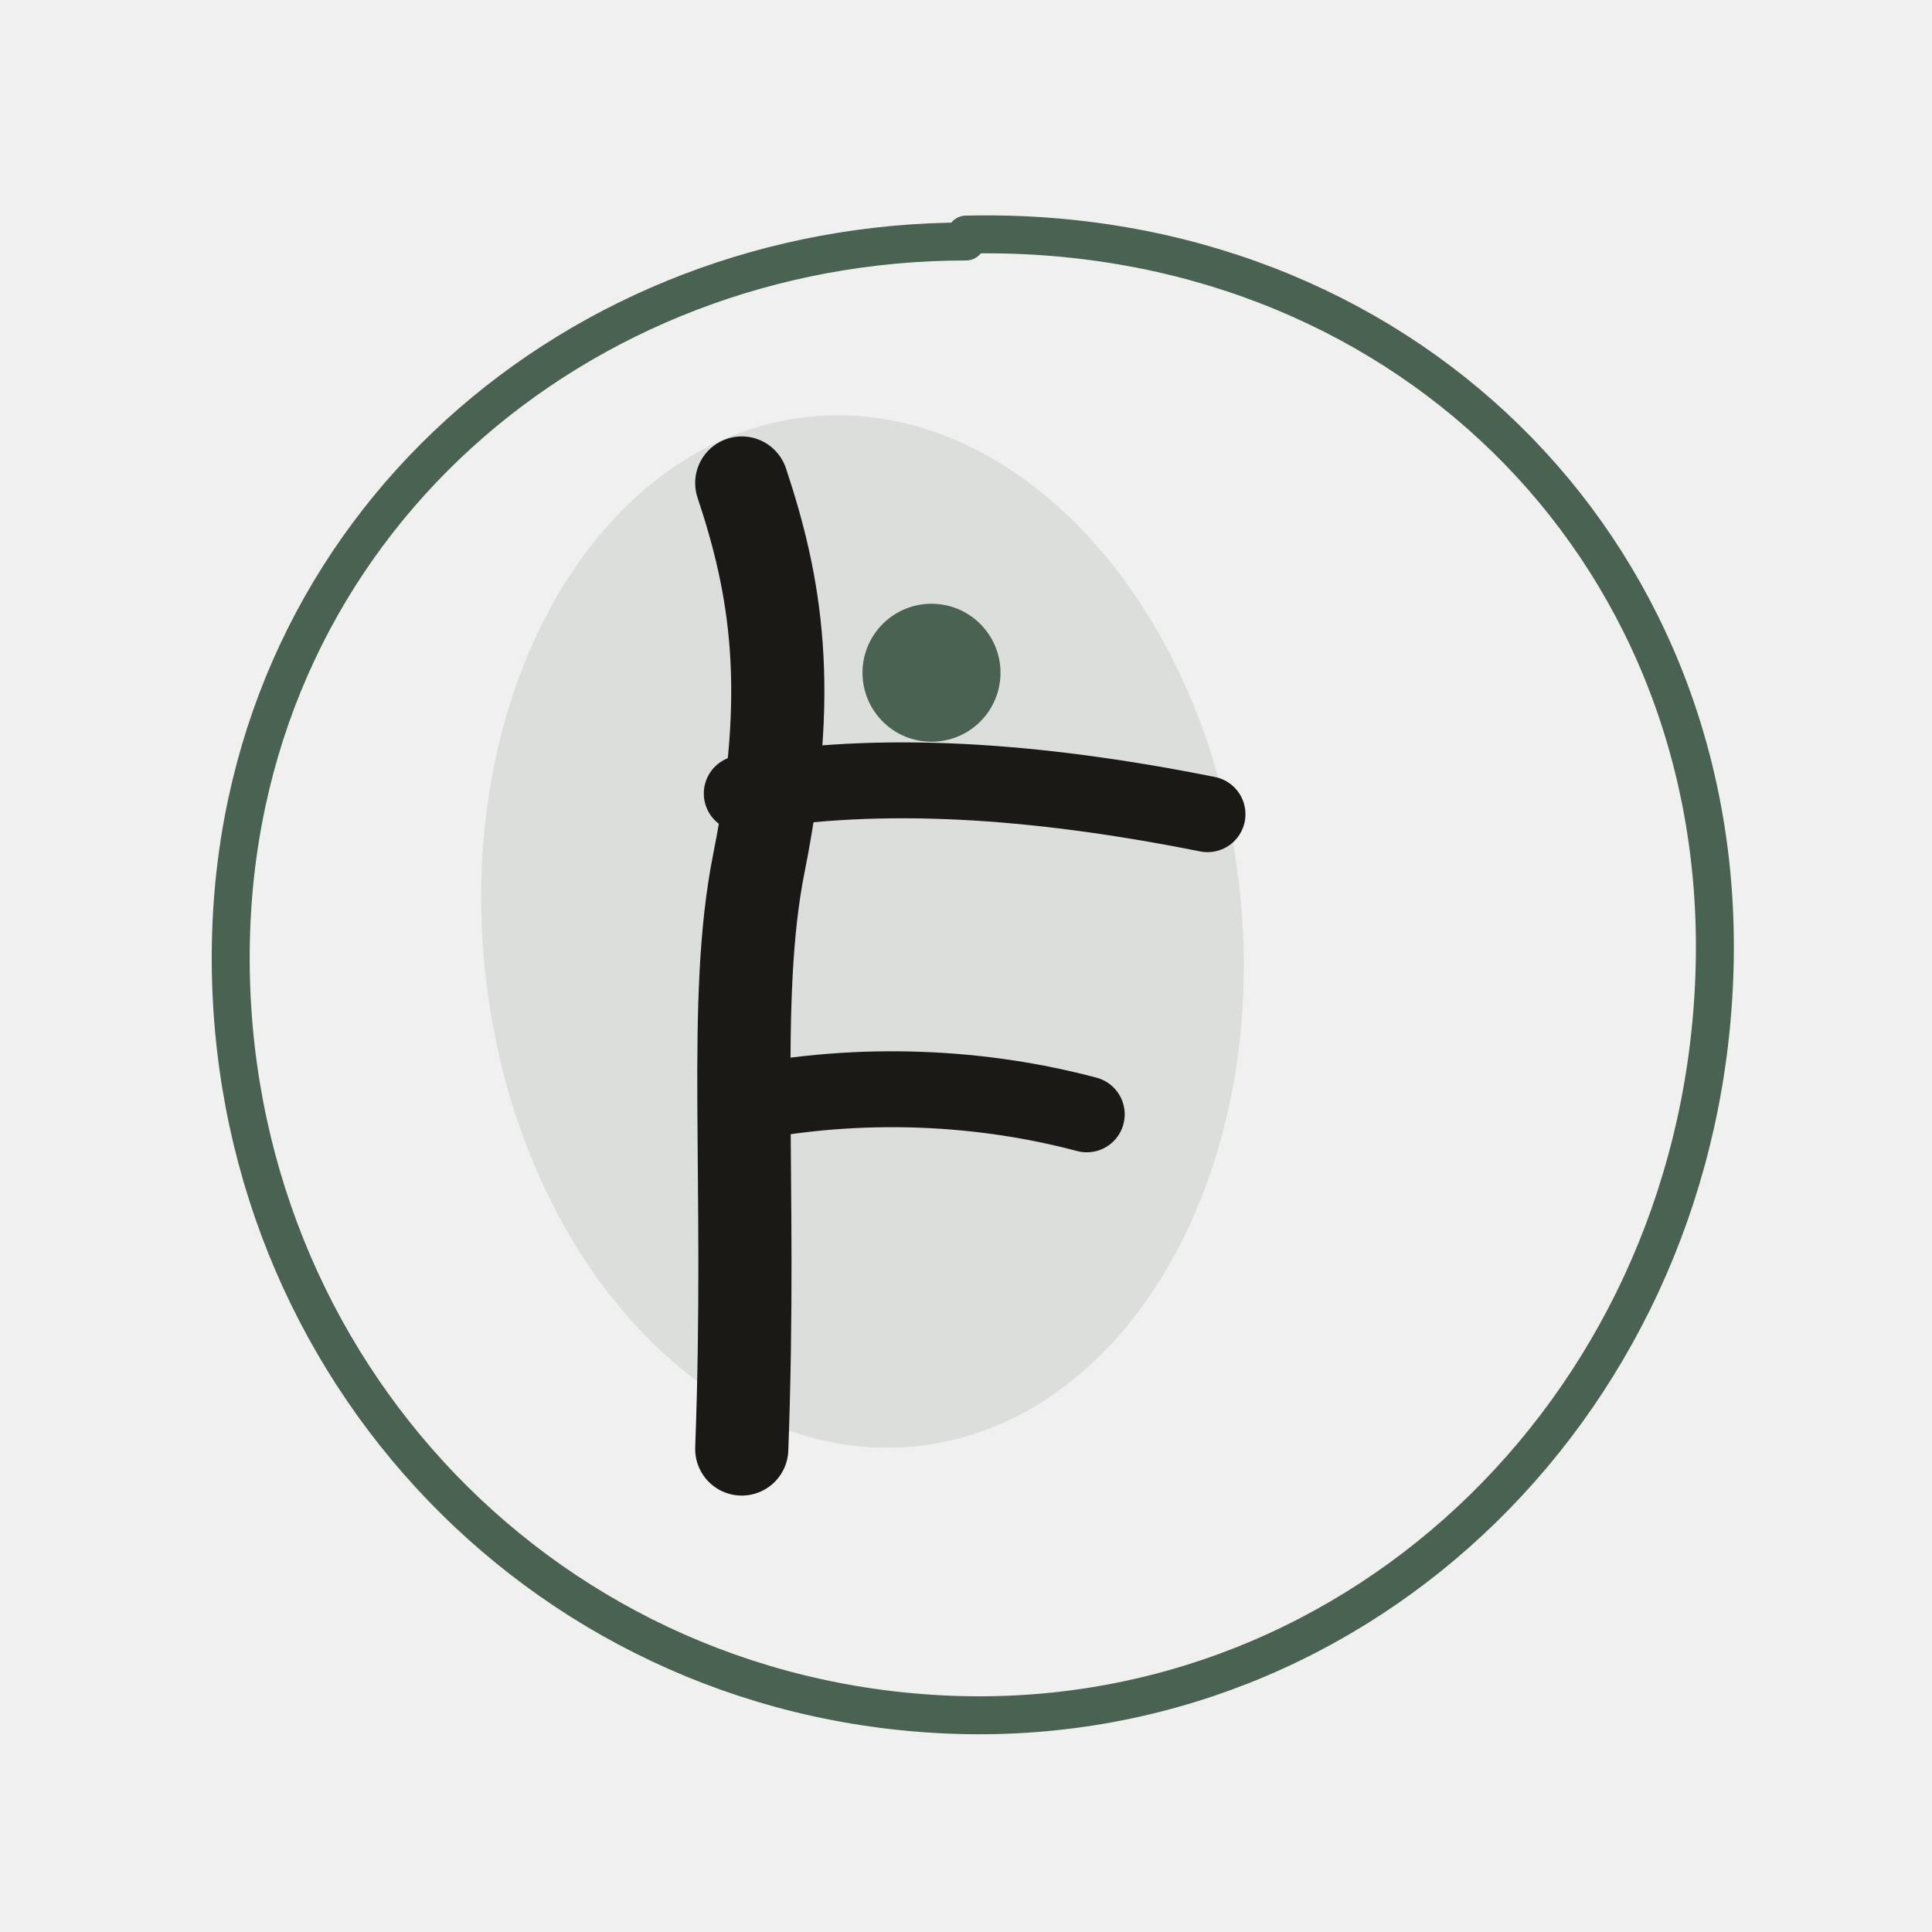
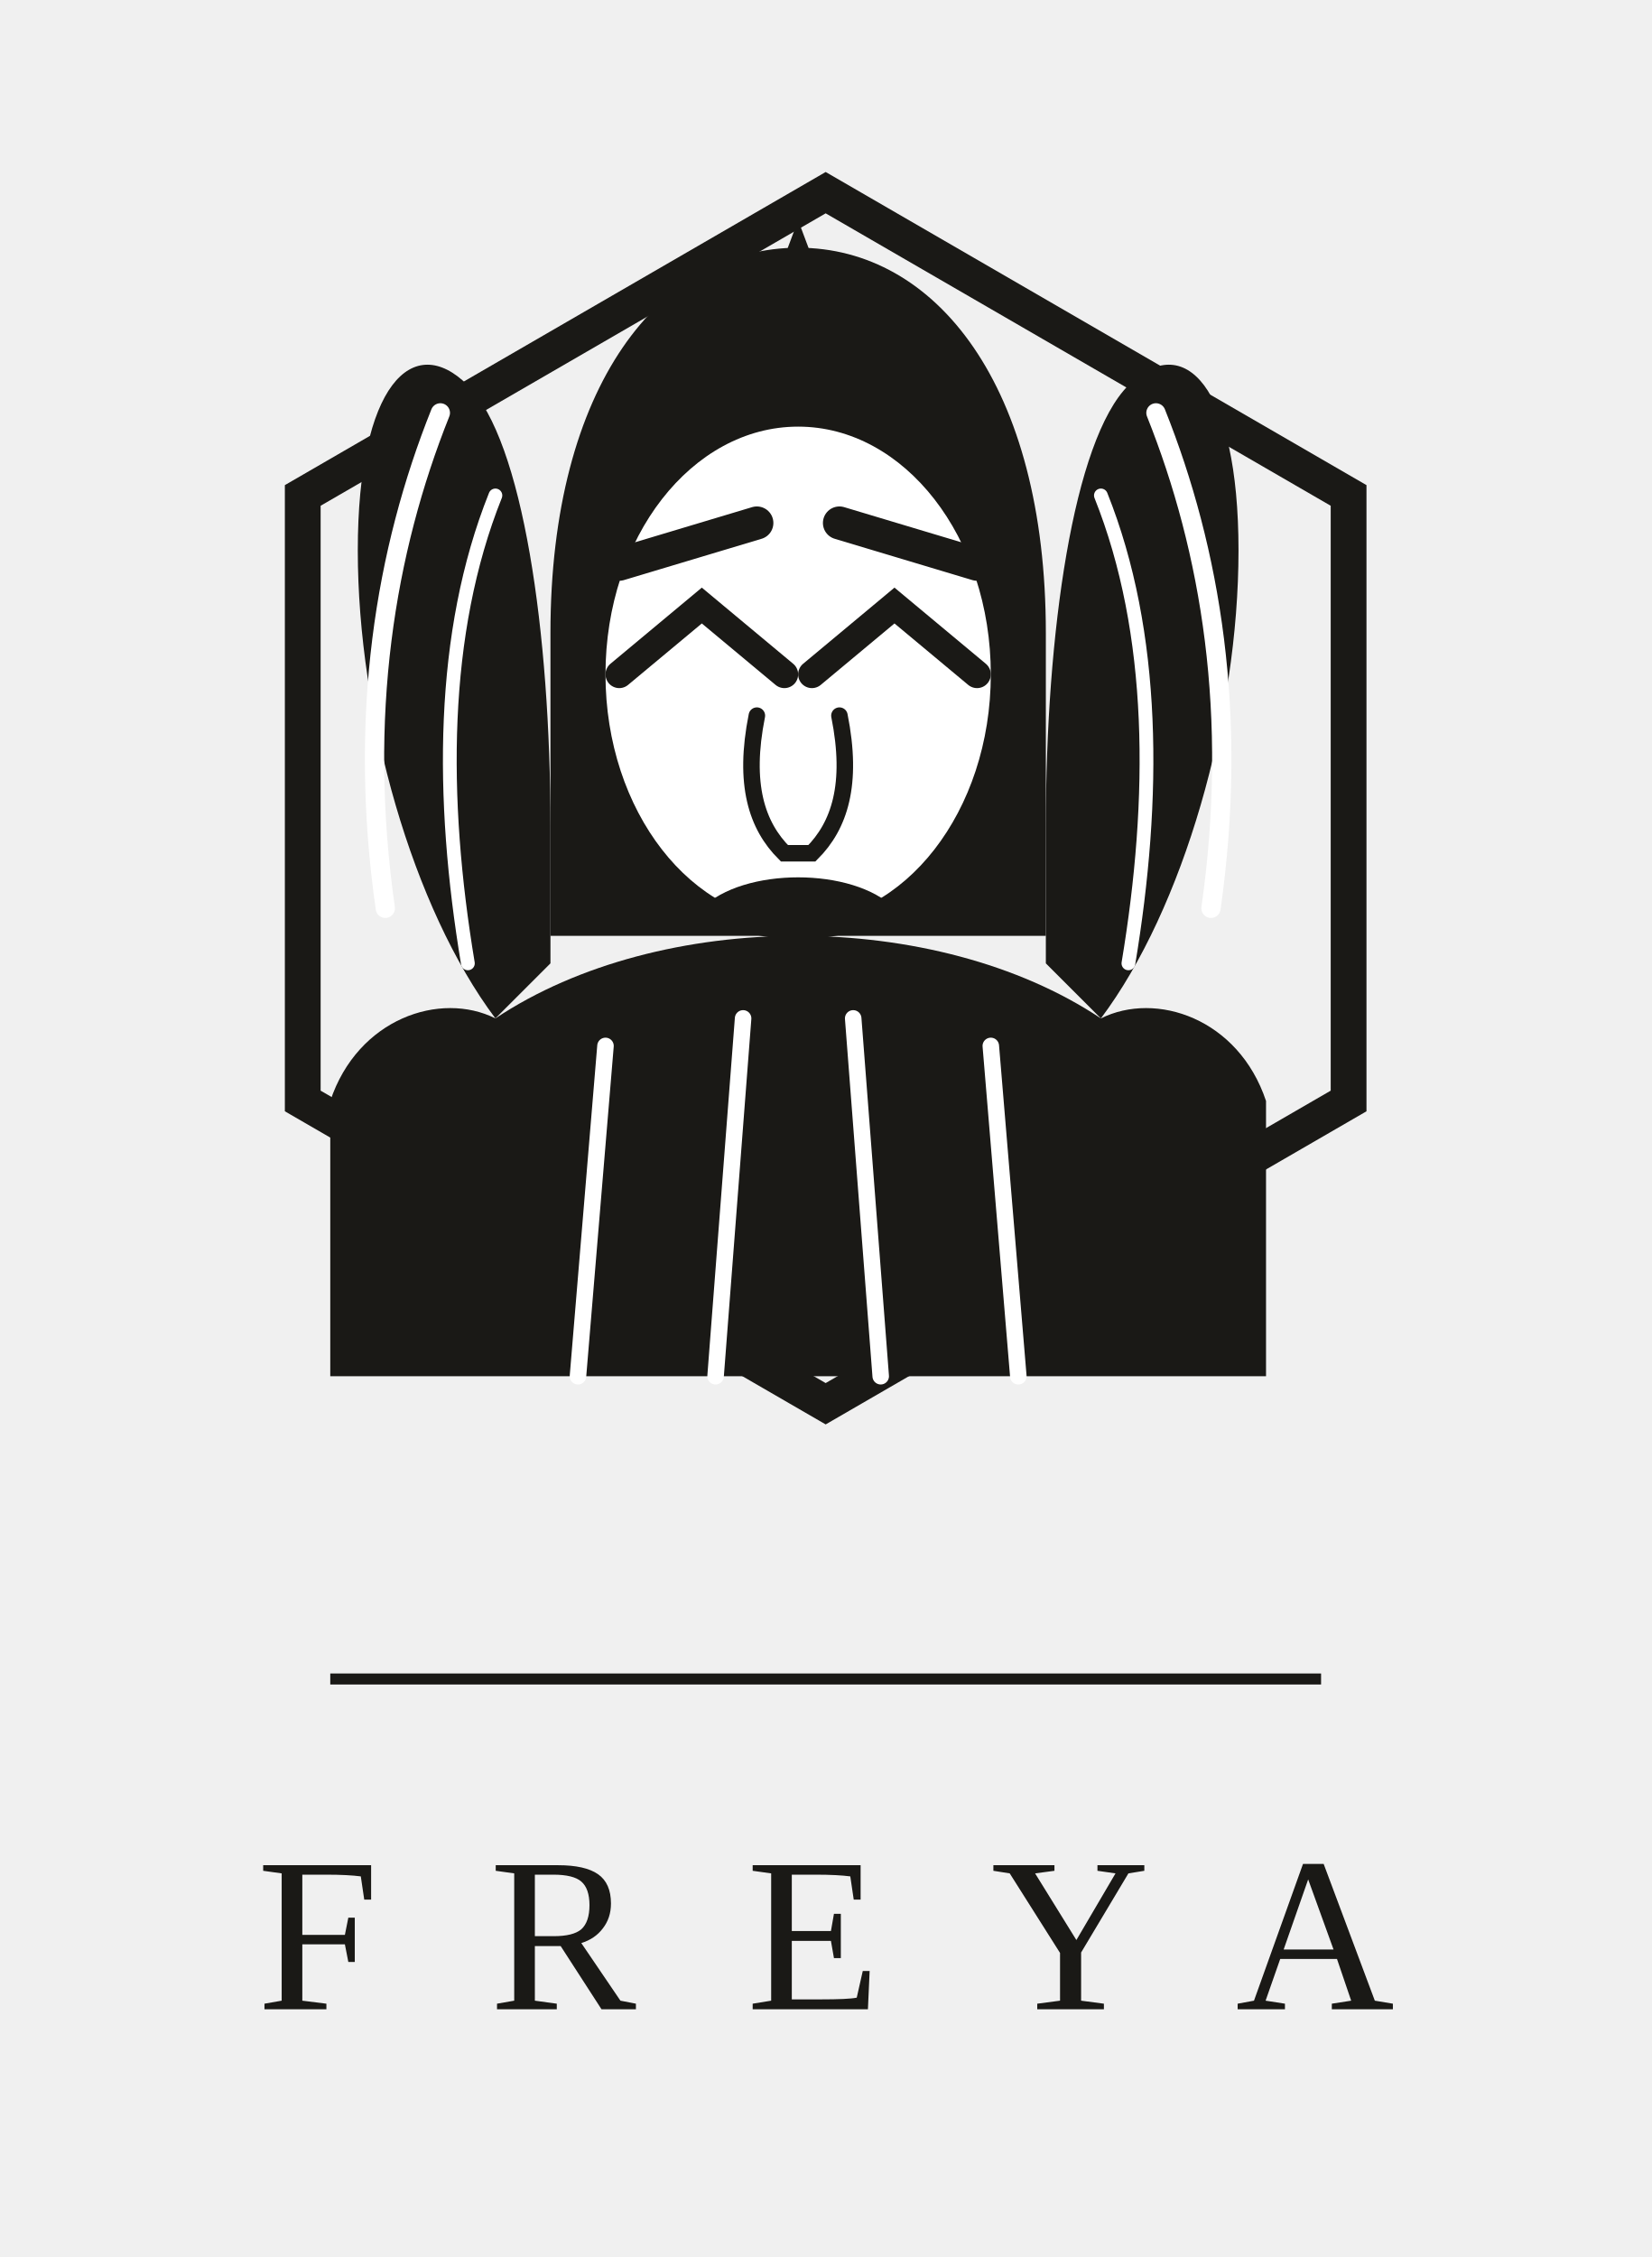
- <svg xmlns="http://www.w3.org/2000/svg" viewBox="0 0 56 56" fill="none">
-   <ellipse cx="25" cy="27" rx="11" ry="15" fill="#4a6251" opacity="0.13" transform="rotate(-6 25 27)" />
-   <path d="     M 28,6.8     C 40.5,6.5 50,15.8 49.7,28     C 49.4,40.5 39.5,50.2 27.5,49.7     C 15.5,49.2 6.3,39.2 6.7,27     C 7.1,15.2 16.8,7 28,7   " stroke="#4a6251" stroke-width="1.1" stroke-linecap="round" />
-   <path d="M 21.5,14 C 22.5,17 23,20 22,25 C 21.2,29 21.8,34 21.5,42" stroke="#1a1916" stroke-width="2.7" stroke-linecap="round" />
-   <circle cx="27" cy="19.5" r="2" fill="#4a6251" />
-   <path d="M 21.5,23 C 25.5,22.3 30,22.6 35,23.6" stroke="#1a1916" stroke-width="2.2" stroke-linecap="round" />
-   <path d="M 21.5,32 C 25,31.3 28.5,31.5 31.5,32.3" stroke="#1a1916" stroke-width="2.2" stroke-linecap="round" />
+ <svg xmlns="http://www.w3.org/2000/svg" viewBox="0 0 60 82" fill="none">
+   <polygon points="30,7 49,18 49,40 30,51 11,40 11,18" stroke="#1a1916" stroke-width="1.3" stroke-linejoin="miter" fill="none" />
+   <path d="M 18,37 C 16,36 13,37 12,40 L 12,50 L 46,50 L 46,40            C 45,37 42,36 40,37 C 37,35 33,34 29,34 C 25,34 21,35 18,37 Z" fill="#1a1916" />
+   <path d="M 18,37 C 15,33 13,26 13,20 C 13,14 15,12 17,14            C 19,16 20,23 20,30 L 20,35 Z" fill="#1a1916" />
+   <path d="M 40,37 C 43,33 45,26 45,20 C 45,14 43,12 41,14            C 39,16 38,23 38,30 L 38,35 Z" fill="#1a1916" />
+   <path d="M 20,34 L 20,23 C 20,14 24,9 29,9 C 34,9 38,14 38,23 L 38,34 Z" fill="#1a1916" />
+   <path d="M 26,16 L 29,8 L 32,16 Z" fill="#1a1916" />
+   <ellipse cx="29" cy="24.5" rx="7" ry="9" fill="white" />
+   <line x1="22.5" y1="20.5" x2="27.5" y2="19" stroke="#1a1916" stroke-width="1.2" stroke-linecap="round" />
+   <line x1="30.5" y1="19" x2="35.5" y2="20.5" stroke="#1a1916" stroke-width="1.2" stroke-linecap="round" />
+   <polyline points="22.5,24.5 25.5,22 28.5,24.5" stroke="#1a1916" stroke-width="1.0" stroke-linejoin="miter" stroke-linecap="round" fill="none" />
+   <polyline points="29.5,24.5 32.5,22 35.5,24.5" stroke="#1a1916" stroke-width="1.0" stroke-linejoin="miter" stroke-linecap="round" fill="none" />
+   <path d="M 27.5,26 C 27,28.5 27.5,30 28.5,31 L 29.5,31 C 30.5,30 31,28.5 30.5,26" stroke="#1a1916" stroke-width="0.6" stroke-linecap="round" fill="none" />
+   <path d="M 25.5,33 C 27,31.5 31,31.5 32.5,33 C 31,34.5 27,34.5 25.5,33 Z" fill="#1a1916" />
+   <path d="M 16,15 C 14,20 13,26 14,33" stroke="white" stroke-width="0.7" stroke-linecap="round" fill="none" />
+   <path d="M 18,18 C 16,23 16,29 17,35" stroke="white" stroke-width="0.5" stroke-linecap="round" fill="none" />
+   <path d="M 42,15 C 44,20 45,26 44,33" stroke="white" stroke-width="0.7" stroke-linecap="round" fill="none" />
+   <path d="M 40,18 C 42,23 42,29 41,35" stroke="white" stroke-width="0.5" stroke-linecap="round" fill="none" />
+   <line x1="22" y1="38" x2="21" y2="50" stroke="white" stroke-width="0.6" stroke-linecap="round" />
+   <line x1="27" y1="37" x2="26" y2="50" stroke="white" stroke-width="0.6" stroke-linecap="round" />
+   <line x1="31" y1="37" x2="32" y2="50" stroke="white" stroke-width="0.6" stroke-linecap="round" />
+   <line x1="36" y1="38" x2="37" y2="50" stroke="white" stroke-width="0.6" stroke-linecap="round" />
+   <line x1="12" y1="61" x2="48" y2="61" stroke="#1a1916" stroke-width="0.4" />
+   <text x="30" y="73" font-family="Georgia, 'Times New Roman', serif" font-size="8" font-weight="400" letter-spacing="4" text-anchor="middle" fill="#1a1916">FREYA</text>
</svg>
